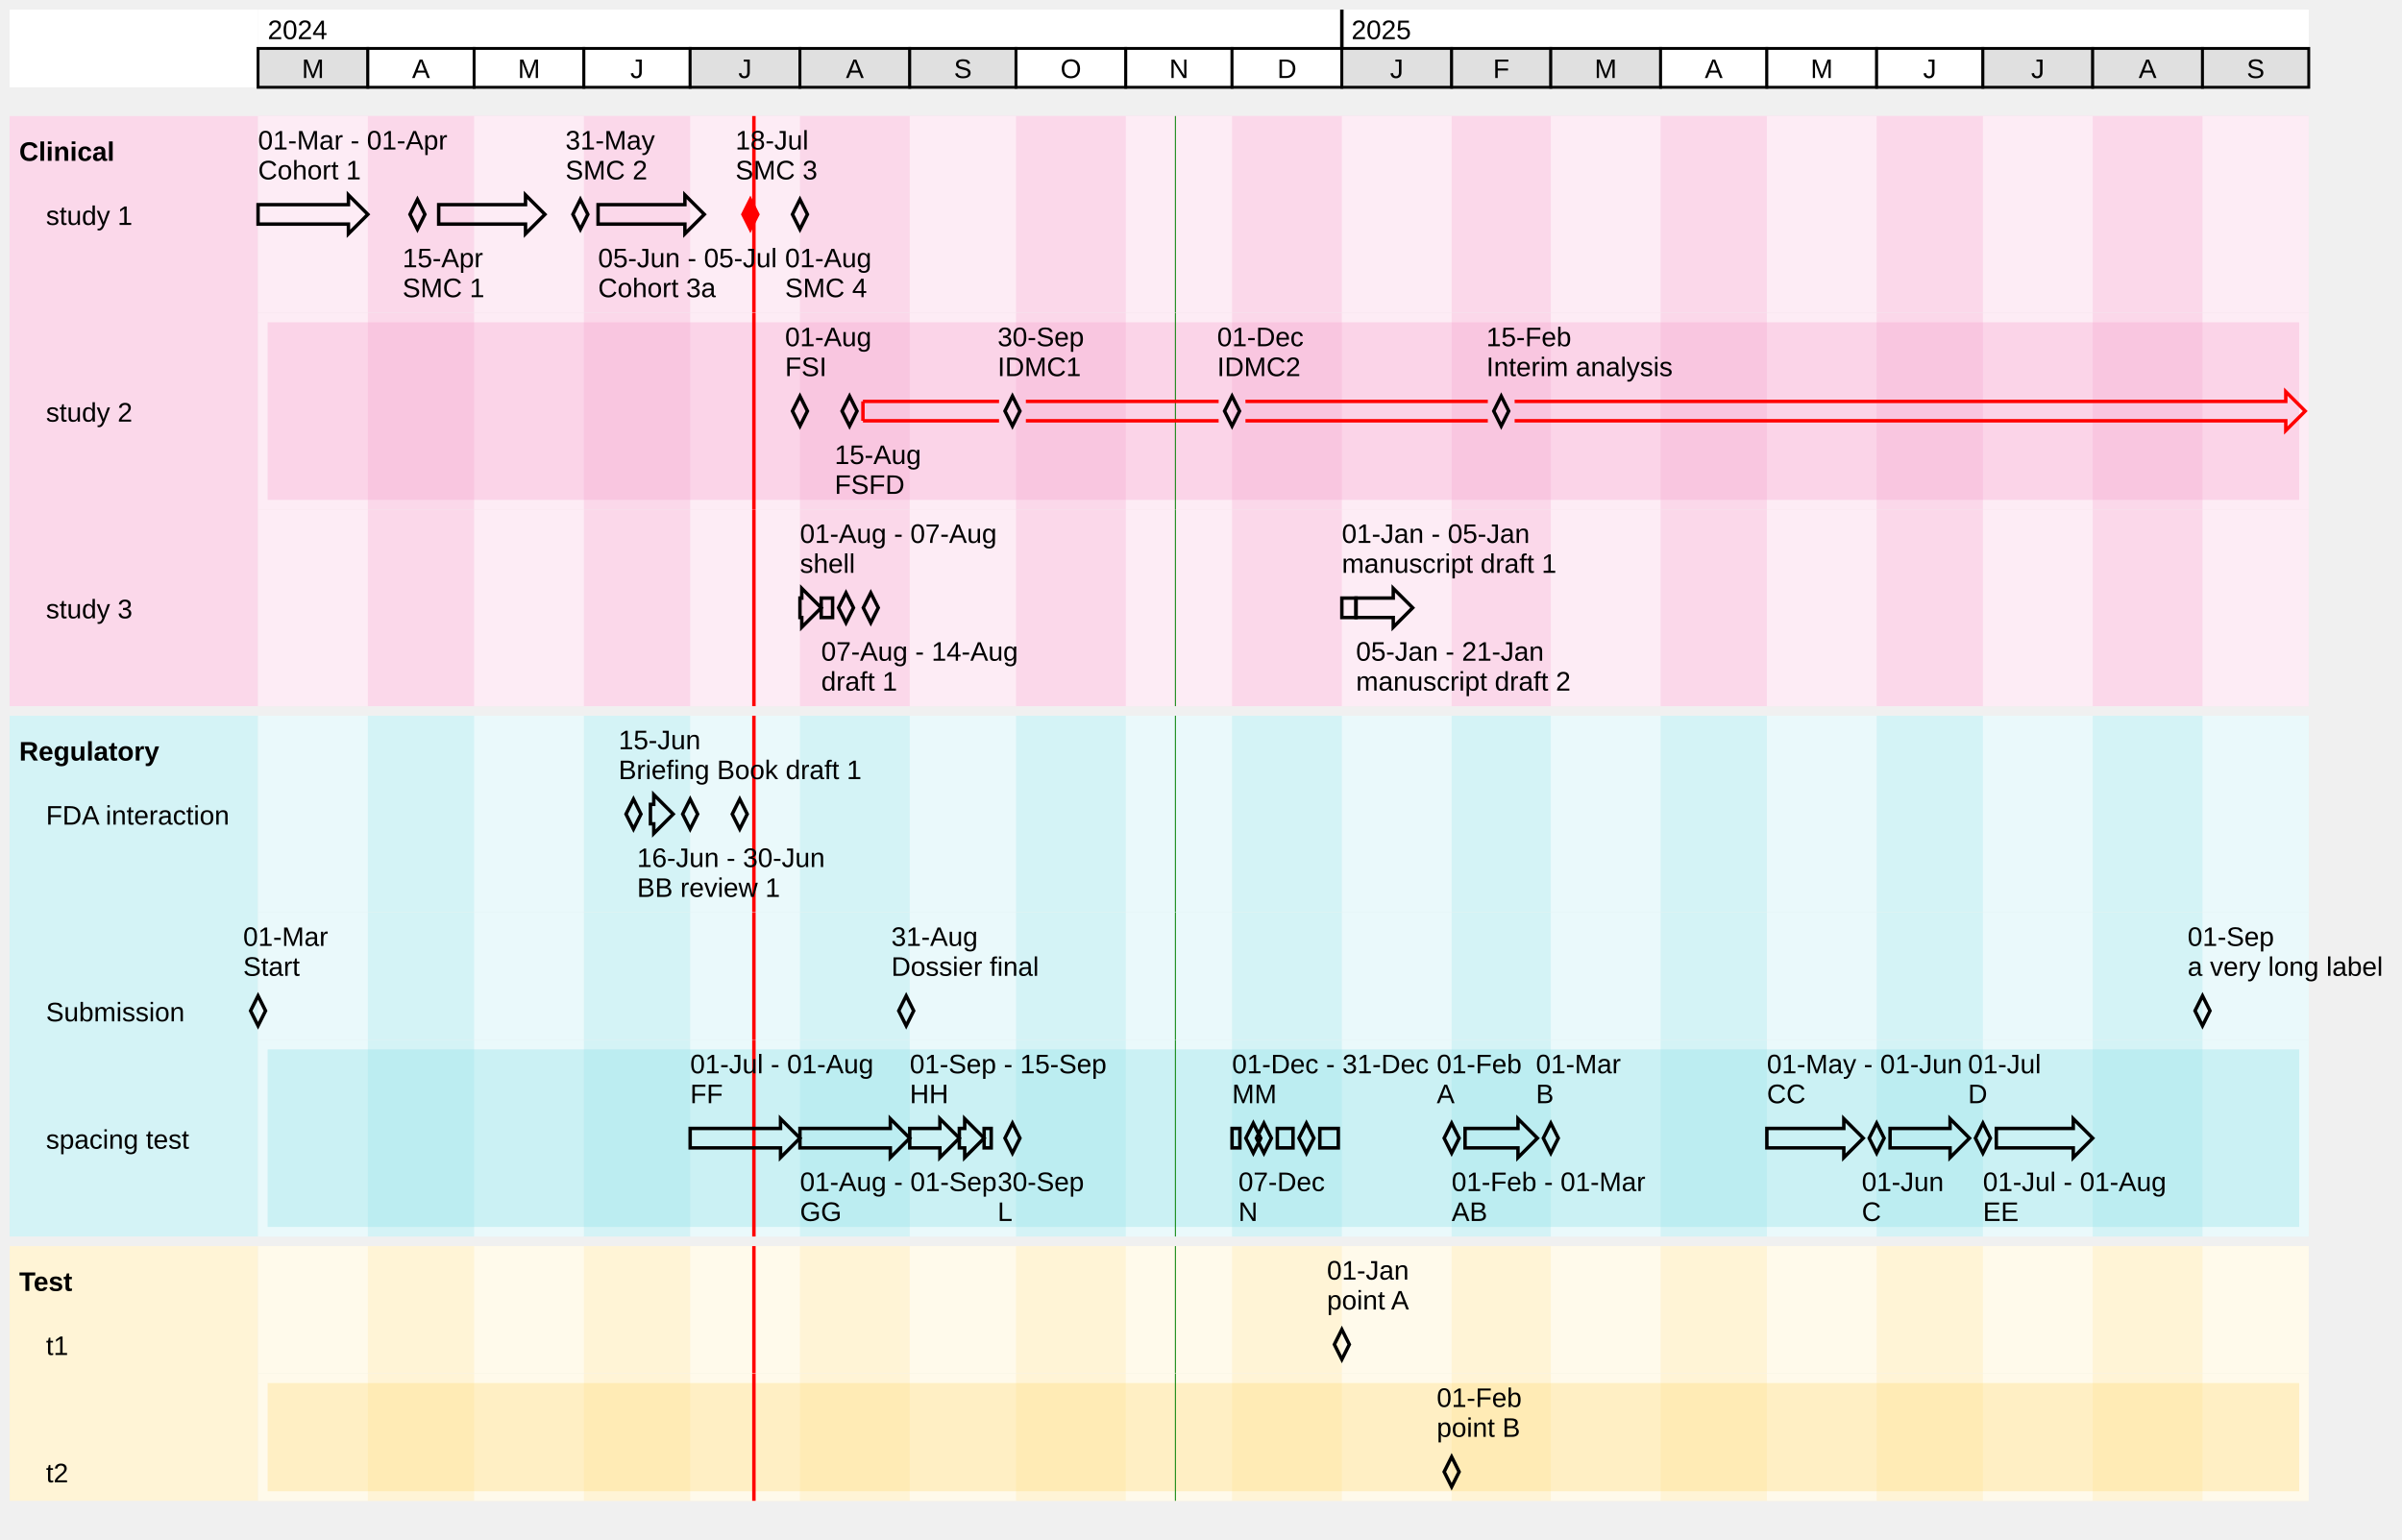
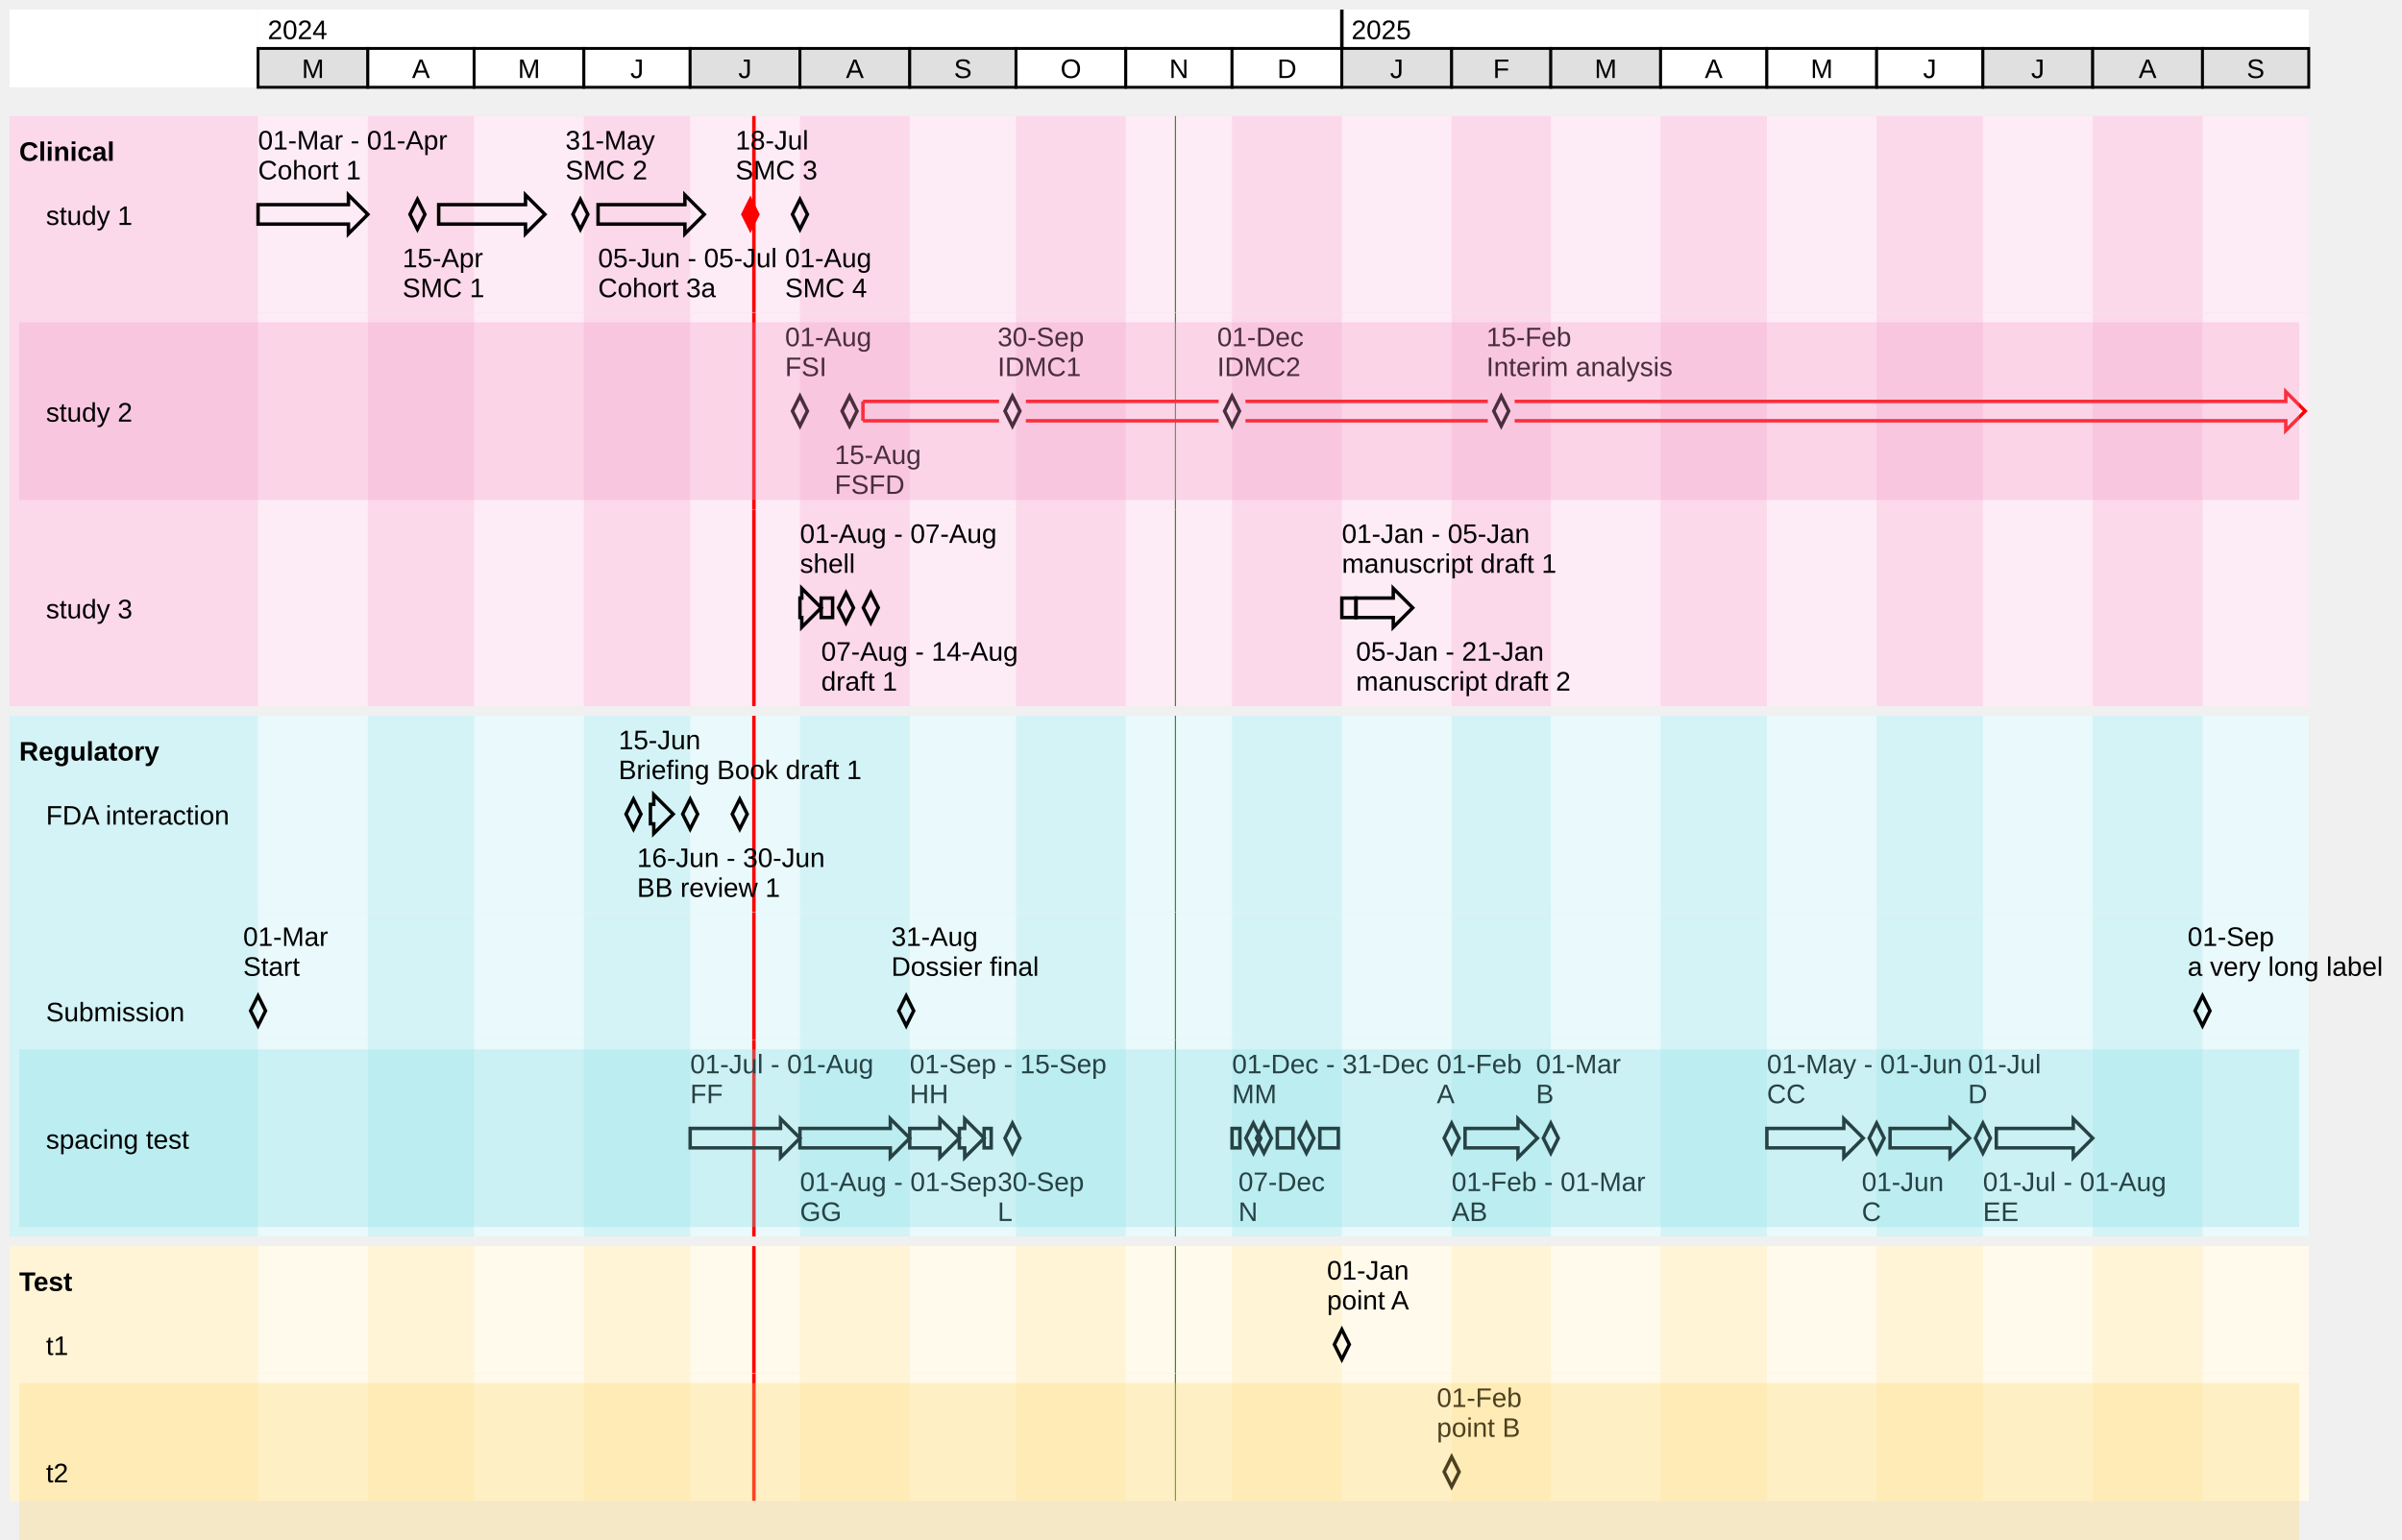
<svg xmlns="http://www.w3.org/2000/svg" width="1253.668" height="803.4" viewbox="0 0 1200 0.653">
  <style>text {font-family: Arial; font-size: 14.0px ;}</style>
  <rect x="5" y="5" width="1200" height="40.56" style="stroke:black;  stroke-width:0; fill:#ffffff; fill-opacity:1" />
  <text x="10" y="28.4" font-weight="bold" />
  <rect x="134.688" y="5" width="1070.312" height="20.28" style="stroke:black;  stroke-width:0; fill:#f0f0f0; fill-opacity:1" />
  <rect x="134.688" y="5" width="1070.312" height="20.28" style="stroke:transparent;  stroke-width:1; fill:#ffffff; fill-opacity:1" />
+   <text x="139.688" y="20.44" font-weight="normal">2024</text>
  <text x="705.345" y="20.44" font-weight="normal">2025</text>
  <line x1="700.345" y1="5" x2="700.345" y2="25.28" style="stroke:black; stroke-width:1.8; " />
-   <text x="139.688" y="20.44" font-weight="normal">2024</text>
  <text x="24.0" y="30.64" font-weight="normal" />
  <rect x="134.688" y="25.28" width="1070.312" height="20.28" style="stroke:black;  stroke-width:0; fill:#f0f0f0; fill-opacity:1" />
  <rect x="134.688" y="25.28" width="1070.312" height="20.28" style="stroke:black;  stroke-width:0; fill:white; fill-opacity:1" />
  <rect x="134.688" y="25.28" width="57.305" height="20.28" style="stroke:black;  stroke-width:1.5; fill:#e0e0e0; fill-opacity:1" />
  <text x="157.512" y="40.72" font-weight="normal">M</text>
  <rect x="191.993" y="25.28" width="55.457" height="20.28" style="stroke:black;  stroke-width:1.5; fill:white; fill-opacity:1" />
  <text x="215.049" y="40.72" font-weight="normal">A</text>
  <rect x="247.449" y="25.28" width="57.305" height="20.28" style="stroke:black;  stroke-width:1.5; fill:white; fill-opacity:1" />
  <text x="270.274" y="40.72" font-weight="normal">M</text>
  <rect x="304.754" y="25.28" width="55.457" height="20.28" style="stroke:black;  stroke-width:1.5; fill:white; fill-opacity:1" />
  <text x="328.983" y="40.72" font-weight="normal">J</text>
  <rect x="360.211" y="25.28" width="57.305" height="20.28" style="stroke:black;  stroke-width:1.5; fill:#e0e0e0; fill-opacity:1" />
  <text x="385.364" y="40.72" font-weight="normal">J</text>
  <rect x="417.516" y="25.28" width="57.305" height="20.28" style="stroke:black;  stroke-width:1.5; fill:#e0e0e0; fill-opacity:1" />
  <text x="441.497" y="40.72" font-weight="normal">A</text>
  <rect x="474.821" y="25.28" width="55.457" height="20.28" style="stroke:black;  stroke-width:1.5; fill:#e0e0e0; fill-opacity:1" />
  <text x="497.878" y="40.72" font-weight="normal">S</text>
  <rect x="530.278" y="25.28" width="57.305" height="20.28" style="stroke:black;  stroke-width:1.5; fill:white; fill-opacity:1" />
  <text x="553.485" y="40.72" font-weight="normal">O</text>
  <rect x="587.583" y="25.28" width="55.457" height="20.28" style="stroke:black;  stroke-width:1.5; fill:white; fill-opacity:1" />
  <text x="610.257" y="40.72" font-weight="normal">N</text>
  <rect x="643.04" y="25.28" width="57.305" height="20.28" style="stroke:black;  stroke-width:1.5; fill:white; fill-opacity:1" />
  <text x="666.638" y="40.72" font-weight="normal">D</text>
  <rect x="700.345" y="25.28" width="57.305" height="20.28" style="stroke:black;  stroke-width:1.5; fill:#e0e0e0; fill-opacity:1" />
  <text x="725.497" y="40.72" font-weight="normal">J</text>
  <rect x="757.65" y="25.28" width="51.759" height="20.28" style="stroke:black;  stroke-width:1.5; fill:#e0e0e0; fill-opacity:1" />
  <text x="779.256" y="40.72" font-weight="normal">F</text>
  <rect x="809.41" y="25.28" width="57.305" height="20.28" style="stroke:black;  stroke-width:1.5; fill:#e0e0e0; fill-opacity:1" />
  <text x="832.234" y="40.72" font-weight="normal">M</text>
  <rect x="866.715" y="25.28" width="55.457" height="20.28" style="stroke:black;  stroke-width:1.5; fill:white; fill-opacity:1" />
  <text x="889.771" y="40.72" font-weight="normal">A</text>
  <rect x="922.171" y="25.28" width="57.305" height="20.28" style="stroke:black;  stroke-width:1.5; fill:white; fill-opacity:1" />
  <text x="944.996" y="40.72" font-weight="normal">M</text>
  <rect x="979.476" y="25.28" width="55.457" height="20.28" style="stroke:black;  stroke-width:1.5; fill:white; fill-opacity:1" />
  <text x="1003.705" y="40.72" font-weight="normal">J</text>
  <rect x="1034.933" y="25.28" width="57.305" height="20.28" style="stroke:black;  stroke-width:1.5; fill:#e0e0e0; fill-opacity:1" />
  <text x="1060.086" y="40.72" font-weight="normal">J</text>
  <rect x="1092.238" y="25.28" width="57.305" height="20.28" style="stroke:black;  stroke-width:1.5; fill:#e0e0e0; fill-opacity:1" />
  <text x="1116.219" y="40.72" font-weight="normal">A</text>
  <rect x="1149.543" y="25.28" width="55.457" height="20.28" style="stroke:black;  stroke-width:1.5; fill:#e0e0e0; fill-opacity:1" />
  <text x="1172.6" y="40.72" font-weight="normal">S</text>
  <text x="24.0" y="50.92" font-weight="normal" />
  <rect x="5" y="60.56" width="1200" height="308.04" style="stroke:black;  stroke-width:0; fill:#fbd8ea; fill-opacity:1" />
  <text x="10" y="83.96" font-weight="bold">Clinical</text>
  <rect x="134.688" y="60.56" width="1070.312" height="102.68" style="stroke:black;  stroke-width:0; fill:#f0f0f0; fill-opacity:1" />
  <rect x="134.688" y="60.56" width="1070.312" height="102.68" style="stroke:transparent;  stroke-width:1; fill:#fbd8ea; fill-opacity:1" />
  <rect x="134.688" y="60.56" width="57.305" height="102.68" style="stroke:black;  stroke-width:0; fill:white; fill-opacity:0.5" />
  <rect x="247.449" y="60.56" width="57.305" height="102.68" style="stroke:black;  stroke-width:0; fill:white; fill-opacity:0.5" />
  <rect x="360.211" y="60.56" width="57.305" height="102.68" style="stroke:black;  stroke-width:0; fill:white; fill-opacity:0.5" />
  <rect x="474.821" y="60.56" width="55.457" height="102.68" style="stroke:black;  stroke-width:0; fill:white; fill-opacity:0.5" />
  <rect x="587.583" y="60.56" width="55.457" height="102.68" style="stroke:black;  stroke-width:0; fill:white; fill-opacity:0.5" />
  <rect x="700.345" y="60.56" width="57.305" height="102.68" style="stroke:black;  stroke-width:0; fill:white; fill-opacity:0.5" />
  <rect x="809.41" y="60.56" width="57.305" height="102.68" style="stroke:black;  stroke-width:0; fill:white; fill-opacity:0.5" />
  <rect x="922.171" y="60.56" width="57.305" height="102.68" style="stroke:black;  stroke-width:0; fill:white; fill-opacity:0.5" />
  <rect x="1034.933" y="60.56" width="57.305" height="102.68" style="stroke:black;  stroke-width:0; fill:white; fill-opacity:0.5" />
  <rect x="1149.543" y="60.56" width="55.457" height="102.68" style="stroke:black;  stroke-width:0; fill:white; fill-opacity:0.5" />
  <line x1="393.485" y1="60.56" x2="393.485" y2="163.24" style="stroke:red; stroke-width:1.8; " />
  <line x1="613.463" y1="60.56" x2="613.463" y2="163.24" style="stroke:green; stroke-width:0.5; " />
  <path d="M134.688, 116.97 L134.688, 106.83 L181.853, 106.83 L181.853, 101.76 L191.993, 111.9 L181.853, 122.04 L181.853, 116.97 L134.688, 116.97 Z" style="stroke: black; fill: none; stroke-width:1.8; " />
  <path d="M213.969, 111.9 L217.872, 104.092 L221.776, 111.9 L217.872, 119.708 L213.969, 111.9 Z" style="stroke: black; fill: none; stroke-width:1.8; " />
  <path d="M228.964, 116.97 L228.964, 106.83 L274.28, 106.83 L274.28, 101.76 L284.42, 111.9 L274.28, 122.04 L274.28, 116.97 L228.964, 116.97 Z" style="stroke: black; fill: none; stroke-width:1.8; " />
  <path d="M299.002, 111.9 L302.906, 104.092 L306.81, 111.9 L302.906, 119.708 L299.002, 111.9 Z" style="stroke: black; fill: none; stroke-width:1.8; " />
  <path d="M312.149, 116.97 L312.149, 106.83 L357.465, 106.83 L357.465, 101.76 L367.605, 111.9 L357.465, 122.04 L357.465, 116.97 L312.149, 116.97 Z" style="stroke: black; fill: none; stroke-width:1.8; " />
  <path d="M387.733, 111.9 L391.636, 104.092 L395.54, 111.9 L391.636, 119.708 L387.733, 111.9 Z" style="stroke: red; fill: red; stroke-width:1.8; " />
  <path d="M413.612, 111.9 L417.516, 104.092 L421.42, 111.9 L417.516, 119.708 L413.612, 111.9 Z" style="stroke: black; fill: none; stroke-width:1.8; " />
  <text x="134.688" y="78.04" font-weight="normal">01-Mar - 01-Apr</text>
  <text x="134.688" y="93.64" font-weight="normal">Cohort 1</text>
  <text x="295.125" y="78.04" font-weight="normal">31-May</text>
  <text x="295.125" y="93.64" font-weight="normal">SMC 2</text>
  <text x="383.855" y="78.04" font-weight="normal">18-Jul</text>
  <text x="383.855" y="93.64" font-weight="normal">SMC 3</text>
  <text x="210.091" y="139.52" font-weight="normal">15-Apr</text>
  <text x="210.091" y="155.12" font-weight="normal">SMC 1</text>
  <text x="312.149" y="139.52" font-weight="normal">05-Jun - 05-Jul</text>
  <text x="312.149" y="155.12" font-weight="normal">Cohort 3a</text>
  <text x="409.735" y="139.52" font-weight="normal">01-Aug</text>
  <text x="409.735" y="155.12" font-weight="normal">SMC 4</text>
  <text x="24.0" y="117.4" font-weight="normal">study 1</text>
  <rect x="134.688" y="163.24" width="1070.312" height="102.68" style="stroke:black;  stroke-width:0; fill:#f0f0f0; fill-opacity:1" />
  <rect x="134.688" y="163.24" width="1070.312" height="102.68" style="stroke:transparent;  stroke-width:1; fill:#fbd8ea; fill-opacity:1" />
  <rect x="134.688" y="163.24" width="57.305" height="102.68" style="stroke:black;  stroke-width:0; fill:white; fill-opacity:0.5" />
  <rect x="247.449" y="163.24" width="57.305" height="102.68" style="stroke:black;  stroke-width:0; fill:white; fill-opacity:0.5" />
  <rect x="360.211" y="163.24" width="57.305" height="102.68" style="stroke:black;  stroke-width:0; fill:white; fill-opacity:0.5" />
  <rect x="474.821" y="163.24" width="55.457" height="102.68" style="stroke:black;  stroke-width:0; fill:white; fill-opacity:0.5" />
  <rect x="587.583" y="163.24" width="55.457" height="102.68" style="stroke:black;  stroke-width:0; fill:white; fill-opacity:0.5" />
  <rect x="700.345" y="163.24" width="57.305" height="102.68" style="stroke:black;  stroke-width:0; fill:white; fill-opacity:0.5" />
  <rect x="809.41" y="163.24" width="57.305" height="102.68" style="stroke:black;  stroke-width:0; fill:white; fill-opacity:0.5" />
  <rect x="922.171" y="163.24" width="57.305" height="102.68" style="stroke:black;  stroke-width:0; fill:white; fill-opacity:0.5" />
  <rect x="1034.933" y="163.24" width="57.305" height="102.68" style="stroke:black;  stroke-width:0; fill:white; fill-opacity:0.5" />
  <rect x="1149.543" y="163.24" width="55.457" height="102.68" style="stroke:black;  stroke-width:0; fill:white; fill-opacity:0.5" />
-   <rect x="139.688" y="168.24" width="1060.312" height="92.68" style="stroke:black;  stroke-width:0; fill:#F59BC9; fill-opacity:0.3" />
  <line x1="393.485" y1="163.24" x2="393.485" y2="265.92" style="stroke:red; stroke-width:1.8; " />
  <line x1="613.463" y1="163.24" x2="613.463" y2="265.92" style="stroke:green; stroke-width:0.5; " />
  <path d="M413.612, 214.58 L417.516, 206.772 L421.42, 214.58 L417.516, 222.388 L413.612, 214.58 Z" style="stroke: black; fill: none; stroke-width:1.8; " />
  <path d="M439.492, 214.58 L443.396, 206.772 L447.3, 214.58 L443.396, 222.388 L439.492, 214.58 Z" style="stroke: black; fill: none; stroke-width:1.8; " />
  <line x1="450.396" y1="209.51" x2="521.429" y2="209.51" style="stroke:red; stroke-width:1.8; " />
  <line x1="450.396" y1="219.65" x2="521.429" y2="219.65" style="stroke:red; stroke-width:1.8; " />
  <line x1="450.396" y1="209.51" x2="450.396" y2="219.65" style="stroke:red; stroke-width:1.8; " />
  <line x1="535.429" y1="209.51" x2="636.04" y2="209.51" style="stroke:red; stroke-width:1.8; " />
  <line x1="535.429" y1="219.65" x2="636.04" y2="219.65" style="stroke:red; stroke-width:1.8; " />
  <line x1="650.04" y1="209.51" x2="776.53" y2="209.51" style="stroke:red; stroke-width:1.8; " />
  <line x1="650.04" y1="219.65" x2="776.53" y2="219.65" style="stroke:red; stroke-width:1.8; " />
  <path d="M790.53, 209.51 L1193.011, 209.51 L1193.011, 204.44 L1203.151, 214.58 L1193.011, 224.72 L1193.011, 219.65 L790.53, 219.65 " style="stroke: red; fill: none; stroke-width:1.8; " />
  <path d="M524.526, 214.58 L528.429, 206.772 L532.333, 214.58 L528.429, 222.388 L524.526, 214.58 Z" style="stroke: black; fill: none; stroke-width:1.8; " />
  <path d="M639.136, 214.58 L643.04, 206.772 L646.944, 214.58 L643.04, 222.388 L639.136, 214.58 Z" style="stroke: black; fill: none; stroke-width:1.8; " />
  <path d="M779.626, 214.58 L783.53, 206.772 L787.434, 214.58 L783.53, 222.388 L779.626, 214.58 Z" style="stroke: black; fill: none; stroke-width:1.8; " />
  <text x="409.735" y="180.72" font-weight="normal">01-Aug</text>
  <text x="409.735" y="196.32" font-weight="normal">FSI</text>
  <text x="520.648" y="180.72" font-weight="normal">30-Sep</text>
  <text x="520.648" y="196.32" font-weight="normal">IDMC1</text>
  <text x="635.258" y="180.72" font-weight="normal">01-Dec</text>
  <text x="635.258" y="196.32" font-weight="normal">IDMC2</text>
  <text x="775.749" y="180.72" font-weight="normal">15-Feb</text>
  <text x="775.749" y="196.32" font-weight="normal">Interim analysis</text>
  <text x="435.615" y="242.2" font-weight="normal">15-Aug</text>
  <text x="435.615" y="257.8" font-weight="normal">FSFD</text>
+   <rect x="10" y="168.24" width="1190" height="92.68" style="stroke:black;  stroke-width:0; fill:#F59BC9; fill-opacity:0.3" />
  <text x="24.0" y="220.08" font-weight="normal">study 2</text>
  <rect x="134.688" y="265.92" width="1070.312" height="102.68" style="stroke:black;  stroke-width:0; fill:#f0f0f0; fill-opacity:1" />
  <rect x="134.688" y="265.92" width="1070.312" height="102.68" style="stroke:transparent;  stroke-width:1; fill:#fbd8ea; fill-opacity:1" />
  <rect x="134.688" y="265.92" width="57.305" height="102.68" style="stroke:black;  stroke-width:0; fill:white; fill-opacity:0.5" />
  <rect x="247.449" y="265.92" width="57.305" height="102.68" style="stroke:black;  stroke-width:0; fill:white; fill-opacity:0.5" />
  <rect x="360.211" y="265.92" width="57.305" height="102.68" style="stroke:black;  stroke-width:0; fill:white; fill-opacity:0.5" />
  <rect x="474.821" y="265.92" width="55.457" height="102.68" style="stroke:black;  stroke-width:0; fill:white; fill-opacity:0.5" />
  <rect x="587.583" y="265.92" width="55.457" height="102.68" style="stroke:black;  stroke-width:0; fill:white; fill-opacity:0.5" />
  <rect x="700.345" y="265.92" width="57.305" height="102.68" style="stroke:black;  stroke-width:0; fill:white; fill-opacity:0.5" />
  <rect x="809.41" y="265.92" width="57.305" height="102.68" style="stroke:black;  stroke-width:0; fill:white; fill-opacity:0.5" />
  <rect x="922.171" y="265.92" width="57.305" height="102.68" style="stroke:black;  stroke-width:0; fill:white; fill-opacity:0.5" />
  <rect x="1034.933" y="265.92" width="57.305" height="102.68" style="stroke:black;  stroke-width:0; fill:white; fill-opacity:0.5" />
  <rect x="1149.543" y="265.92" width="55.457" height="102.68" style="stroke:black;  stroke-width:0; fill:white; fill-opacity:0.5" />
  <line x1="393.485" y1="265.92" x2="393.485" y2="368.6" style="stroke:red; stroke-width:1.8; " />
  <line x1="613.463" y1="265.92" x2="613.463" y2="368.6" style="stroke:green; stroke-width:0.5; " />
  <path d="M417.516, 322.33 L417.516, 312.19 L418.468, 312.19 L418.468, 307.12 L428.608, 317.26 L418.468, 327.4 L418.468, 322.33 L417.516, 322.33 Z" style="stroke: black; fill: none; stroke-width:1.8; " />
  <rect x="428.608" y="312.19" width="5.94" height="10.14" style="stroke:black;  stroke-width:1.8; fill:none; fill-opacity:1" />
  <path d="M437.643, 317.26 L441.547, 309.452 L445.451, 317.26 L441.547, 325.068 L437.643, 317.26 Z" style="stroke: black; fill: none; stroke-width:1.8; " />
  <path d="M450.583, 317.26 L454.487, 309.452 L458.391, 317.26 L454.487, 325.068 L450.583, 317.26 Z" style="stroke: black; fill: none; stroke-width:1.8; " />
  <rect x="700.345" y="312.19" width="7.394" height="10.14" style="stroke:black;  stroke-width:1.8; fill:none; fill-opacity:1" />
  <path d="M707.739, 322.33 L707.739, 312.19 L727.176, 312.19 L727.176, 307.12 L737.316, 317.26 L727.176, 327.4 L727.176, 322.33 L707.739, 322.33 Z" style="stroke: black; fill: none; stroke-width:1.8; " />
  <text x="417.516" y="283.4" font-weight="normal">01-Aug - 07-Aug</text>
  <text x="417.516" y="299" font-weight="normal">shell</text>
  <text x="700.345" y="283.4" font-weight="normal">01-Jan - 05-Jan</text>
  <text x="700.345" y="299" font-weight="normal">manuscript draft 1</text>
  <text x="428.608" y="344.88" font-weight="normal">07-Aug - 14-Aug</text>
  <text x="428.608" y="360.48" font-weight="normal">draft 1</text>
  <text x="707.739" y="344.88" font-weight="normal">05-Jan - 21-Jan</text>
  <text x="707.739" y="360.48" font-weight="normal">manuscript draft 2</text>
  <text x="24.0" y="322.76" font-weight="normal">study 3</text>
  <rect x="5" y="373.6" width="1200" height="271.84" style="stroke:black;  stroke-width:0; fill:#d4f3f6; fill-opacity:1" />
  <text x="10" y="397.0" font-weight="bold">Regulatory</text>
  <rect x="134.688" y="373.6" width="1070.312" height="102.68" style="stroke:black;  stroke-width:0; fill:#f0f0f0; fill-opacity:1" />
  <rect x="134.688" y="373.6" width="1070.312" height="102.68" style="stroke:transparent;  stroke-width:1; fill:#d4f3f6; fill-opacity:1" />
  <rect x="134.688" y="373.6" width="57.305" height="102.68" style="stroke:black;  stroke-width:0; fill:white; fill-opacity:0.5" />
  <rect x="247.449" y="373.6" width="57.305" height="102.68" style="stroke:black;  stroke-width:0; fill:white; fill-opacity:0.5" />
  <rect x="360.211" y="373.6" width="57.305" height="102.68" style="stroke:black;  stroke-width:0; fill:white; fill-opacity:0.5" />
  <rect x="474.821" y="373.6" width="55.457" height="102.68" style="stroke:black;  stroke-width:0; fill:white; fill-opacity:0.5" />
  <rect x="587.583" y="373.6" width="55.457" height="102.68" style="stroke:black;  stroke-width:0; fill:white; fill-opacity:0.5" />
  <rect x="700.345" y="373.6" width="57.305" height="102.68" style="stroke:black;  stroke-width:0; fill:white; fill-opacity:0.5" />
  <rect x="809.41" y="373.6" width="57.305" height="102.68" style="stroke:black;  stroke-width:0; fill:white; fill-opacity:0.5" />
  <rect x="922.171" y="373.6" width="57.305" height="102.68" style="stroke:black;  stroke-width:0; fill:white; fill-opacity:0.5" />
  <rect x="1034.933" y="373.6" width="57.305" height="102.68" style="stroke:black;  stroke-width:0; fill:white; fill-opacity:0.5" />
  <rect x="1149.543" y="373.6" width="55.457" height="102.68" style="stroke:black;  stroke-width:0; fill:white; fill-opacity:0.5" />
  <line x1="393.485" y1="373.6" x2="393.485" y2="476.28" style="stroke:red; stroke-width:1.8; " />
  <line x1="613.463" y1="373.6" x2="613.463" y2="476.28" style="stroke:green; stroke-width:0.5; " />
  <path d="M326.73, 424.94 L330.634, 417.132 L334.538, 424.94 L330.634, 432.748 L326.73, 424.94 Z" style="stroke: black; fill: none; stroke-width:1.8; " />
  <path d="M339.483, 430.01 L339.483, 419.87 L341.222, 419.87 L341.222, 414.8 L351.362, 424.94 L341.222, 435.08 L341.222, 430.01 L339.483, 430.01 Z" style="stroke: black; fill: none; stroke-width:1.8; " />
  <path d="M356.307, 424.94 L360.211, 417.132 L364.115, 424.94 L360.211, 432.748 L356.307, 424.94 Z" style="stroke: black; fill: none; stroke-width:1.8; " />
  <path d="M382.187, 424.94 L386.091, 417.132 L389.995, 424.94 L386.091, 432.748 L382.187, 424.94 Z" style="stroke: black; fill: none; stroke-width:1.8; " />
  <text x="322.853" y="391.08" font-weight="normal">15-Jun</text>
  <text x="322.853" y="406.68" font-weight="normal">Briefing Book draft 1</text>
  <text x="332.483" y="452.56" font-weight="normal">16-Jun - 30-Jun</text>
  <text x="332.483" y="468.16" font-weight="normal">BB review 1</text>
  <text x="24.0" y="430.44" font-weight="normal">FDA interaction</text>
  <rect x="134.688" y="476.28" width="1070.312" height="66.48" style="stroke:black;  stroke-width:0; fill:#f0f0f0; fill-opacity:1" />
  <rect x="134.688" y="476.28" width="1070.312" height="66.48" style="stroke:transparent;  stroke-width:1; fill:#d4f3f6; fill-opacity:1" />
  <rect x="134.688" y="476.28" width="57.305" height="66.48" style="stroke:black;  stroke-width:0; fill:white; fill-opacity:0.5" />
  <rect x="247.449" y="476.28" width="57.305" height="66.48" style="stroke:black;  stroke-width:0; fill:white; fill-opacity:0.5" />
  <rect x="360.211" y="476.28" width="57.305" height="66.48" style="stroke:black;  stroke-width:0; fill:white; fill-opacity:0.5" />
  <rect x="474.821" y="476.28" width="55.457" height="66.48" style="stroke:black;  stroke-width:0; fill:white; fill-opacity:0.5" />
  <rect x="587.583" y="476.28" width="55.457" height="66.48" style="stroke:black;  stroke-width:0; fill:white; fill-opacity:0.5" />
  <rect x="700.345" y="476.28" width="57.305" height="66.48" style="stroke:black;  stroke-width:0; fill:white; fill-opacity:0.5" />
  <rect x="809.41" y="476.28" width="57.305" height="66.48" style="stroke:black;  stroke-width:0; fill:white; fill-opacity:0.5" />
  <rect x="922.171" y="476.28" width="57.305" height="66.48" style="stroke:black;  stroke-width:0; fill:white; fill-opacity:0.5" />
  <rect x="1034.933" y="476.28" width="57.305" height="66.48" style="stroke:black;  stroke-width:0; fill:white; fill-opacity:0.5" />
  <rect x="1149.543" y="476.28" width="55.457" height="66.48" style="stroke:black;  stroke-width:0; fill:white; fill-opacity:0.5" />
  <line x1="393.485" y1="476.28" x2="393.485" y2="542.76" style="stroke:red; stroke-width:1.8; " />
  <line x1="613.463" y1="476.28" x2="613.463" y2="542.76" style="stroke:green; stroke-width:0.5; " />
  <path d="M130.784, 527.62 L134.688, 519.812 L138.591, 527.62 L134.688, 535.428 L130.784, 527.62 Z" style="stroke: black; fill: none; stroke-width:1.8; " />
  <path d="M469.069, 527.62 L472.973, 519.812 L476.877, 527.62 L472.973, 535.428 L469.069, 527.62 Z" style="stroke: black; fill: none; stroke-width:1.8; " />
  <path d="M1145.639, 527.62 L1149.543, 519.812 L1153.447, 527.62 L1149.543, 535.428 L1145.639, 527.62 Z" style="stroke: black; fill: none; stroke-width:1.8; " />
  <text x="126.906" y="493.76" font-weight="normal">01-Mar</text>
  <text x="126.906" y="509.36" font-weight="normal">Start</text>
  <text x="465.192" y="493.76" font-weight="normal">31-Aug</text>
  <text x="465.192" y="509.36" font-weight="normal">Dossier final</text>
  <text x="1141.762" y="493.76" font-weight="normal">01-Sep</text>
  <text x="1141.762" y="509.36" font-weight="normal">a very long label</text>
  <text x="24.0" y="533.12" font-weight="normal">Submission</text>
  <rect x="134.688" y="542.76" width="1070.312" height="102.68" style="stroke:black;  stroke-width:0; fill:#f0f0f0; fill-opacity:1" />
  <rect x="134.688" y="542.76" width="1070.312" height="102.68" style="stroke:transparent;  stroke-width:1; fill:#d4f3f6; fill-opacity:1" />
  <rect x="134.688" y="542.76" width="57.305" height="102.68" style="stroke:black;  stroke-width:0; fill:white; fill-opacity:0.5" />
  <rect x="247.449" y="542.76" width="57.305" height="102.68" style="stroke:black;  stroke-width:0; fill:white; fill-opacity:0.5" />
  <rect x="360.211" y="542.76" width="57.305" height="102.68" style="stroke:black;  stroke-width:0; fill:white; fill-opacity:0.5" />
  <rect x="474.821" y="542.76" width="55.457" height="102.68" style="stroke:black;  stroke-width:0; fill:white; fill-opacity:0.5" />
  <rect x="587.583" y="542.76" width="55.457" height="102.68" style="stroke:black;  stroke-width:0; fill:white; fill-opacity:0.5" />
  <rect x="700.345" y="542.76" width="57.305" height="102.68" style="stroke:black;  stroke-width:0; fill:white; fill-opacity:0.5" />
  <rect x="809.41" y="542.76" width="57.305" height="102.68" style="stroke:black;  stroke-width:0; fill:white; fill-opacity:0.5" />
  <rect x="922.171" y="542.76" width="57.305" height="102.68" style="stroke:black;  stroke-width:0; fill:white; fill-opacity:0.5" />
  <rect x="1034.933" y="542.76" width="57.305" height="102.68" style="stroke:black;  stroke-width:0; fill:white; fill-opacity:0.5" />
  <rect x="1149.543" y="542.76" width="55.457" height="102.68" style="stroke:black;  stroke-width:0; fill:white; fill-opacity:0.5" />
-   <rect x="139.688" y="547.76" width="1060.312" height="92.68" style="stroke:black;  stroke-width:0; fill:#82DCE5; fill-opacity:0.3" />
  <line x1="393.485" y1="542.76" x2="393.485" y2="645.44" style="stroke:red; stroke-width:1.8; " />
  <line x1="613.463" y1="542.76" x2="613.463" y2="645.44" style="stroke:green; stroke-width:0.5; " />
  <path d="M360.211, 599.17 L360.211, 589.03 L407.376, 589.03 L407.376, 583.96 L417.516, 594.1 L407.376, 604.24 L407.376, 599.17 L360.211, 599.17 Z" style="stroke: black; fill: none; stroke-width:1.8; " />
  <path d="M417.516, 599.17 L417.516, 589.03 L464.681, 589.03 L464.681, 583.96 L474.821, 594.1 L464.681, 604.24 L464.681, 599.17 L417.516, 599.17 Z" style="stroke: black; fill: none; stroke-width:1.8; " />
  <path d="M474.821, 599.17 L474.821, 589.03 L490.561, 589.03 L490.561, 583.96 L500.701, 594.1 L490.561, 604.24 L490.561, 599.17 L474.821, 599.17 Z" style="stroke: black; fill: none; stroke-width:1.8; " />
  <path d="M500.701, 599.17 L500.701, 589.03 L503.501, 589.03 L503.501, 583.96 L513.641, 594.1 L503.501, 604.24 L503.501, 599.17 L500.701, 599.17 Z" style="stroke: black; fill: none; stroke-width:1.8; " />
  <rect x="513.641" y="589.03" width="3.697" height="10.14" style="stroke:black;  stroke-width:1.8; fill:none; fill-opacity:1" />
  <path d="M524.526, 594.1 L528.429, 586.292 L532.333, 594.1 L528.429, 601.908 L524.526, 594.1 Z" style="stroke: black; fill: none; stroke-width:1.8; " />
  <rect x="643.04" y="589.03" width="4.091" height="10.14" style="stroke:black;  stroke-width:1.8; fill:none; fill-opacity:1" />
  <rect x="666.677" y="589.03" width="8.183" height="10.14" style="stroke:black;  stroke-width:1.8; fill:none; fill-opacity:1" />
  <rect x="688.859" y="589.03" width="9.637" height="10.14" style="stroke:black;  stroke-width:1.8; fill:none; fill-opacity:1" />
  <path d="M650.227, 594.1 L654.131, 586.292 L658.035, 594.1 L654.131, 601.908 L650.227, 594.1 Z" style="stroke: black; fill: none; stroke-width:1.8; " />
  <path d="M655.773, 594.1 L659.677, 586.292 L663.581, 594.1 L659.677, 601.908 L655.773, 594.1 Z" style="stroke: black; fill: none; stroke-width:1.8; " />
  <path d="M677.955, 594.1 L681.859, 586.292 L685.763, 594.1 L681.859, 601.908 L677.955, 594.1 Z" style="stroke: black; fill: none; stroke-width:1.8; " />
  <path d="M753.746, 594.1 L757.65, 586.292 L761.554, 594.1 L757.65, 601.908 L753.746, 594.1 Z" style="stroke: black; fill: none; stroke-width:1.8; " />
  <path d="M764.65, 599.17 L764.65, 589.03 L792.27, 589.03 L792.27, 583.96 L802.41, 594.1 L792.27, 604.24 L792.27, 599.17 L764.65, 599.17 Z" style="stroke: black; fill: none; stroke-width:1.8; " />
  <path d="M805.506, 594.1 L809.41, 586.292 L813.313, 594.1 L809.41, 601.908 L805.506, 594.1 Z" style="stroke: black; fill: none; stroke-width:1.8; " />
  <path d="M922.171, 599.17 L922.171, 589.03 L962.336, 589.03 L962.336, 583.96 L972.476, 594.1 L962.336, 604.24 L962.336, 599.17 L922.171, 599.17 Z" style="stroke: black; fill: none; stroke-width:1.8; " />
  <path d="M986.476, 599.17 L986.476, 589.03 L1017.793, 589.03 L1017.793, 583.96 L1027.933, 594.1 L1017.793, 604.24 L1017.793, 599.17 L986.476, 599.17 Z" style="stroke: black; fill: none; stroke-width:1.8; " />
  <path d="M975.573, 594.1 L979.476, 586.292 L983.38, 594.1 L979.476, 601.908 L975.573, 594.1 Z" style="stroke: black; fill: none; stroke-width:1.8; " />
  <path d="M1041.933, 599.17 L1041.933, 589.03 L1082.098, 589.03 L1082.098, 583.96 L1092.238, 594.1 L1082.098, 604.24 L1082.098, 599.17 L1041.933, 599.17 Z" style="stroke: black; fill: none; stroke-width:1.8; " />
  <path d="M1031.029, 594.1 L1034.933, 586.292 L1038.837, 594.1 L1034.933, 601.908 L1031.029, 594.1 Z" style="stroke: black; fill: none; stroke-width:1.8; " />
  <text x="360.211" y="560.24" font-weight="normal">01-Jul - 01-Aug</text>
  <text x="360.211" y="575.84" font-weight="normal">FF</text>
  <text x="474.821" y="560.24" font-weight="normal">01-Sep - 15-Sep</text>
  <text x="474.821" y="575.84" font-weight="normal">HH</text>
  <text x="643.04" y="560.24" font-weight="normal">01-Dec - 31-Dec</text>
  <text x="643.04" y="575.84" font-weight="normal">MM</text>
  <text x="749.869" y="560.24" font-weight="normal">01-Feb</text>
  <text x="749.869" y="575.84" font-weight="normal">A</text>
  <text x="801.628" y="560.24" font-weight="normal">01-Mar</text>
  <text x="801.628" y="575.84" font-weight="normal">B</text>
  <text x="922.171" y="560.24" font-weight="normal">01-May - 01-Jun</text>
  <text x="922.171" y="575.84" font-weight="normal">CC</text>
  <text x="1027.152" y="560.24" font-weight="normal">01-Jul</text>
  <text x="1027.152" y="575.84" font-weight="normal">D</text>
  <text x="417.516" y="621.72" font-weight="normal">01-Aug - 01-Sep</text>
  <text x="417.516" y="637.32" font-weight="normal">GG</text>
  <text x="520.648" y="621.72" font-weight="normal">30-Sep</text>
  <text x="520.648" y="637.32" font-weight="normal">L</text>
  <text x="646.35" y="621.72" font-weight="normal">07-Dec</text>
  <text x="646.35" y="637.32" font-weight="normal">N</text>
  <text x="757.65" y="621.72" font-weight="normal">01-Feb - 01-Mar</text>
  <text x="757.65" y="637.32" font-weight="normal">AB</text>
  <text x="971.695" y="621.72" font-weight="normal">01-Jun</text>
  <text x="971.695" y="637.32" font-weight="normal">C</text>
  <text x="1034.933" y="621.72" font-weight="normal">01-Jul - 01-Aug</text>
  <text x="1034.933" y="637.32" font-weight="normal">EE</text>
+   <rect x="10" y="547.76" width="1190" height="92.68" style="stroke:black;  stroke-width:0; fill:#82DCE5; fill-opacity:0.3" />
  <text x="24.0" y="599.6" font-weight="normal">spacing test</text>
  <rect x="5" y="650.44" width="1200" height="132.96" style="stroke:black;  stroke-width:0; fill:#fff4d6; fill-opacity:1" />
  <text x="10" y="673.84" font-weight="bold">Test</text>
  <rect x="134.688" y="650.44" width="1070.312" height="66.48" style="stroke:black;  stroke-width:0; fill:#f0f0f0; fill-opacity:1" />
  <rect x="134.688" y="650.44" width="1070.312" height="66.48" style="stroke:transparent;  stroke-width:1; fill:#fff4d6; fill-opacity:1" />
  <rect x="134.688" y="650.44" width="57.305" height="66.48" style="stroke:black;  stroke-width:0; fill:white; fill-opacity:0.5" />
  <rect x="247.449" y="650.44" width="57.305" height="66.48" style="stroke:black;  stroke-width:0; fill:white; fill-opacity:0.5" />
  <rect x="360.211" y="650.44" width="57.305" height="66.48" style="stroke:black;  stroke-width:0; fill:white; fill-opacity:0.5" />
  <rect x="474.821" y="650.44" width="55.457" height="66.48" style="stroke:black;  stroke-width:0; fill:white; fill-opacity:0.5" />
  <rect x="587.583" y="650.44" width="55.457" height="66.48" style="stroke:black;  stroke-width:0; fill:white; fill-opacity:0.5" />
  <rect x="700.345" y="650.44" width="57.305" height="66.48" style="stroke:black;  stroke-width:0; fill:white; fill-opacity:0.5" />
  <rect x="809.41" y="650.44" width="57.305" height="66.48" style="stroke:black;  stroke-width:0; fill:white; fill-opacity:0.5" />
  <rect x="922.171" y="650.44" width="57.305" height="66.48" style="stroke:black;  stroke-width:0; fill:white; fill-opacity:0.5" />
  <rect x="1034.933" y="650.44" width="57.305" height="66.48" style="stroke:black;  stroke-width:0; fill:white; fill-opacity:0.5" />
  <rect x="1149.543" y="650.44" width="55.457" height="66.48" style="stroke:black;  stroke-width:0; fill:white; fill-opacity:0.5" />
  <line x1="393.485" y1="650.44" x2="393.485" y2="716.92" style="stroke:red; stroke-width:1.8; " />
  <line x1="613.463" y1="650.44" x2="613.463" y2="716.92" style="stroke:green; stroke-width:0.5; " />
  <path d="M696.441, 701.78 L700.345, 693.972 L704.249, 701.78 L700.345, 709.588 L696.441, 701.78 Z" style="stroke: black; fill: none; stroke-width:1.8; " />
  <text x="692.564" y="667.92" font-weight="normal">01-Jan</text>
  <text x="692.564" y="683.52" font-weight="normal">point A</text>
  <text x="24.0" y="707.28" font-weight="normal">t1</text>
  <rect x="134.688" y="716.92" width="1070.312" height="66.48" style="stroke:black;  stroke-width:0; fill:#f0f0f0; fill-opacity:1" />
  <rect x="134.688" y="716.92" width="1070.312" height="66.48" style="stroke:transparent;  stroke-width:1; fill:#fff4d6; fill-opacity:1" />
  <rect x="134.688" y="716.92" width="57.305" height="66.48" style="stroke:black;  stroke-width:0; fill:white; fill-opacity:0.5" />
  <rect x="247.449" y="716.92" width="57.305" height="66.48" style="stroke:black;  stroke-width:0; fill:white; fill-opacity:0.5" />
  <rect x="360.211" y="716.92" width="57.305" height="66.48" style="stroke:black;  stroke-width:0; fill:white; fill-opacity:0.5" />
  <rect x="474.821" y="716.92" width="55.457" height="66.48" style="stroke:black;  stroke-width:0; fill:white; fill-opacity:0.5" />
  <rect x="587.583" y="716.92" width="55.457" height="66.48" style="stroke:black;  stroke-width:0; fill:white; fill-opacity:0.5" />
  <rect x="700.345" y="716.92" width="57.305" height="66.48" style="stroke:black;  stroke-width:0; fill:white; fill-opacity:0.5" />
  <rect x="809.41" y="716.92" width="57.305" height="66.48" style="stroke:black;  stroke-width:0; fill:white; fill-opacity:0.5" />
  <rect x="922.171" y="716.92" width="57.305" height="66.48" style="stroke:black;  stroke-width:0; fill:white; fill-opacity:0.5" />
  <rect x="1034.933" y="716.92" width="57.305" height="66.48" style="stroke:black;  stroke-width:0; fill:white; fill-opacity:0.5" />
  <rect x="1149.543" y="716.92" width="55.457" height="66.48" style="stroke:black;  stroke-width:0; fill:white; fill-opacity:0.5" />
-   <rect x="139.688" y="721.92" width="1060.312" height="56.48" style="stroke:black;  stroke-width:0; fill:#FFD769; fill-opacity:0.3" />
  <line x1="393.485" y1="716.92" x2="393.485" y2="783.4" style="stroke:red; stroke-width:1.8; " />
  <line x1="613.463" y1="716.92" x2="613.463" y2="783.4" style="stroke:green; stroke-width:0.5; " />
  <path d="M753.746, 768.26 L757.65, 760.452 L761.554, 768.26 L757.65, 776.068 L753.746, 768.26 Z" style="stroke: black; fill: none; stroke-width:1.8; " />
  <text x="749.869" y="734.4" font-weight="normal">01-Feb</text>
  <text x="749.869" y="750" font-weight="normal">point B</text>
+   <rect x="10" y="721.92" width="1190" height="92.68" style="stroke:black;  stroke-width:0; fill:#FFD769; fill-opacity:0.3" />
  <text x="24.0" y="773.76" font-weight="normal">t2</text>
</svg>
